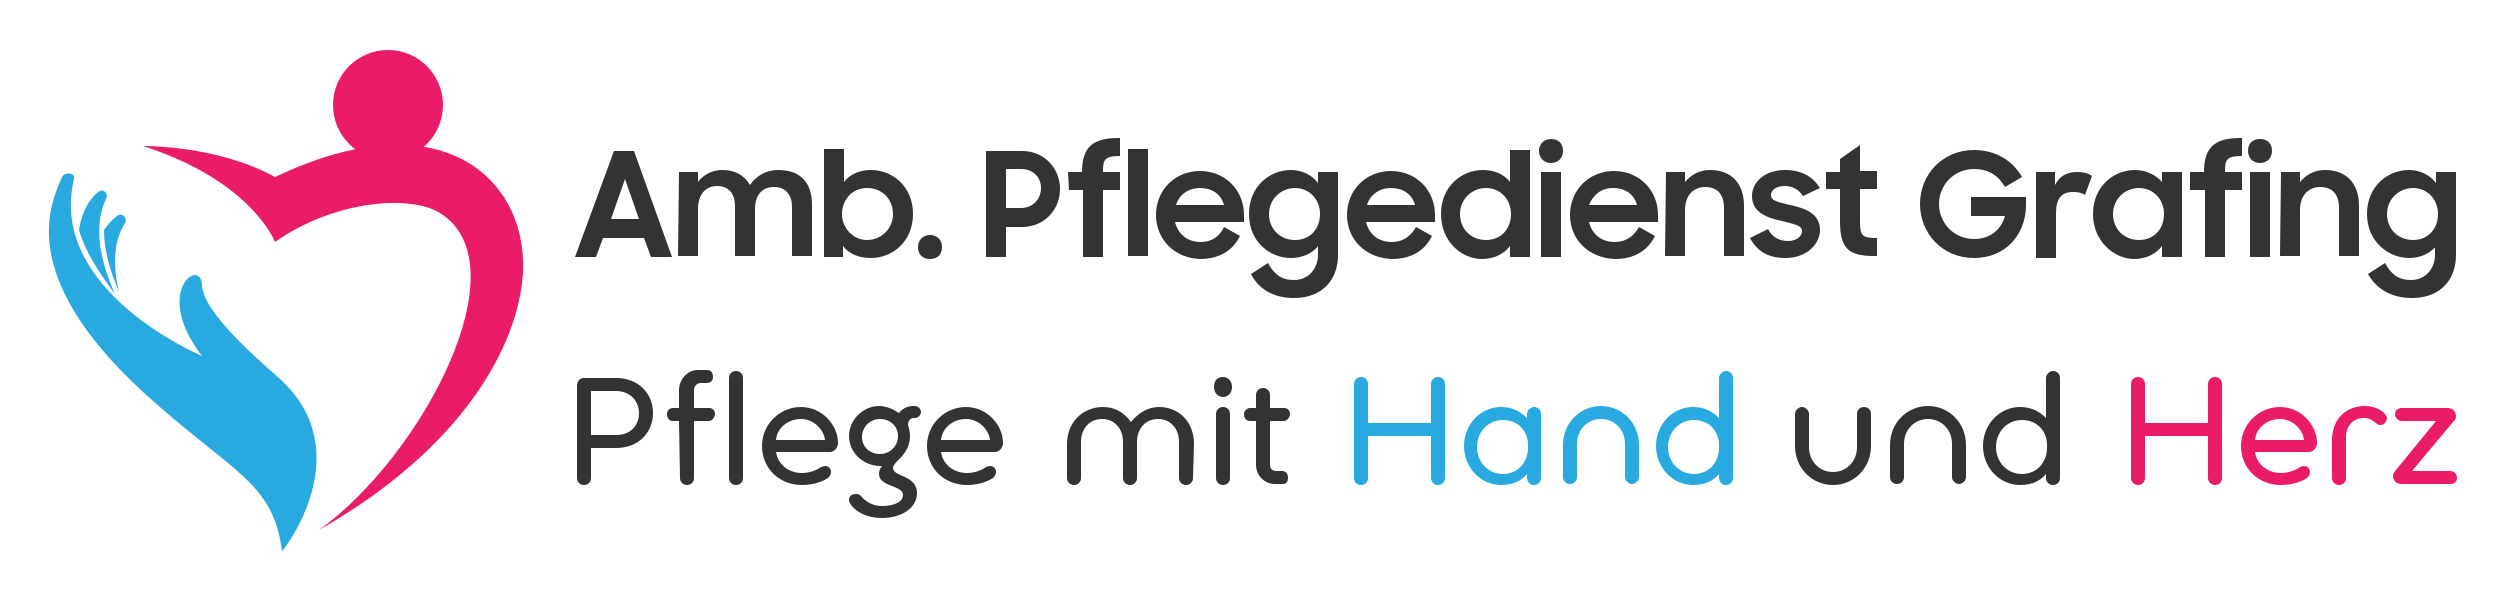
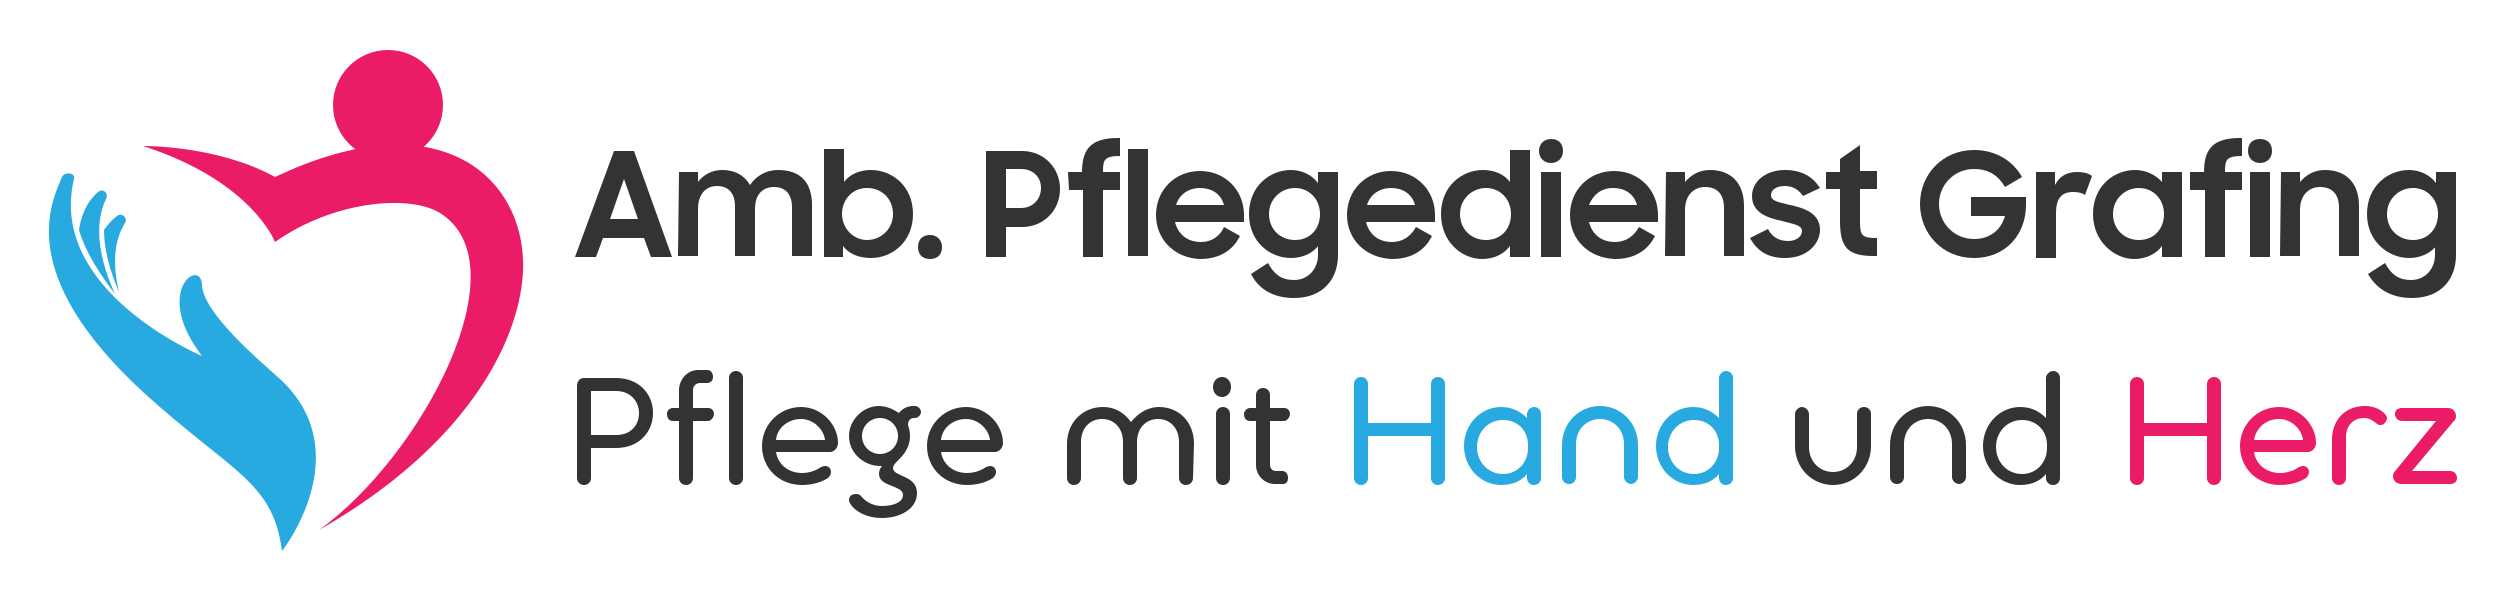
- <svg xmlns="http://www.w3.org/2000/svg" version="1.1" id="Layer_1" x="0px" y="0px" viewBox="0 0 250 60" style="enable-background:new 0 0 250 60;" xml:space="preserve">
+ <svg xmlns="http://www.w3.org/2000/svg" version="1.1" id="Layer_2_00000152241051664408936240000002155076338556541631_" x="0px" y="0px" viewBox="0 0 250 60" style="enable-background:new 0 0 250 60;" xml:space="preserve">
  <style type="text/css">
- 	.st0{fill:#28AAE1;}
- 	.st1{fill:#EA1C67;}
- 	.st2{fill:#333333;}
+ 	.st0{fill:none;}
+ 	.st1{fill:#28AAE1;}
+ 	.st2{fill:#EA1C67;}
+ 	.st3{fill:#333333;}
</style>
-   <g>
+   <g id="Layer_1-2">
    <g>
-       <path class="st0" d="M7.9,23c0.3-2,1.1-3.1,1.9-3.8c0.5-0.4,1.1,0.1,0.8,0.7c-1.3,2.7-0.6,6.2,0.9,9.5C9.9,27.3,8.5,25.1,7.9,23z" />
-       <path class="st0" d="M28,37.9c-2-1.8-7.7-6.6-7.8-9.4s-5,0.6,0,7.1c0,0-15.5-6.5-12.8-17.7c0.2-0.6-0.9-0.8-1.2-0.2    c-1.1,2.6-4.7,9.7,8.1,21.5c8.9,8.1,13,8.9,13.9,15.9C28.4,55,36,45.2,28,37.9L28,37.9z" />
-       <path class="st0" d="M10.4,23c0,2,0.6,4.1,1.5,6.2c-0.6-2.5-0.6-5,0.6-6.9c0.3-0.5-0.3-1.1-0.8-0.7C11.3,21.9,10.8,22.4,10.4,23    L10.4,23z" />
-     </g>
-     <path class="st1" d="M47.2,16.5c-4.8-3.1-11.7-2.6-19.7,1.2c-5.8-3.2-13.2-3.1-13.2-3.1c10.9,3.5,13.2,9.6,13.2,9.6   c5.8-4.1,13.4-4.8,16.5-2.9c8.3,5.2-1.8,24.3-12.1,31.7c14.4-8.2,20-18.5,20.4-25.8C52.5,22.8,50.7,18.8,47.2,16.5z" />
-     <circle class="st1" cx="38.8" cy="10.5" r="5.5" />
-   </g>
-   <g>
-     <g>
-       <path class="st2" d="M58.4,37.8h3.2c2.3,0,3.7,1.6,3.7,3.5s-1.4,3.5-3.7,3.5h-2.5v3c0,0.4-0.3,0.7-0.7,0.7s-0.7-0.3-0.7-0.7v-9.2    C57.7,38.1,58,37.8,58.4,37.8L58.4,37.8z M59.1,43.5h2.5c1.6,0,2.3-1.1,2.3-2.2s-0.8-2.2-2.3-2.2h-2.5V43.5z" />
-       <path class="st2" d="M67.9,42.1h-0.6c-0.4,0-0.6-0.3-0.6-0.7s0.3-0.6,0.6-0.6h0.6V39c0-1,0.8-2,1.9-2h0.9c0.4,0,0.6,0.3,0.6,0.7    s-0.3,0.6-0.6,0.6h-0.6c-0.4,0-0.7,0.3-0.7,0.7v1.8h1.5c0.4,0,0.6,0.3,0.6,0.6s-0.3,0.7-0.6,0.7h-1.5v5.7c0,0.4-0.3,0.7-0.7,0.7    s-0.7-0.3-0.7-0.7L67.9,42.1L67.9,42.1z" />
-       <path class="st2" d="M74.3,47.8c0,0.4-0.3,0.7-0.7,0.7s-0.7-0.3-0.7-0.7v-10c0-0.4,0.3-0.7,0.7-0.7s0.7,0.3,0.7,0.7V47.8z" />
-       <path class="st2" d="M77.6,45.2c0.2,1.3,1.3,2.1,2.6,2.1c0.8,0,1.5-0.3,1.9-0.6c0.1,0,0.2-0.1,0.4-0.1c0.4,0,0.6,0.3,0.6,0.6    c0,0.3-0.2,0.5-0.3,0.6c-0.3,0.2-1.2,0.7-2.6,0.7c-2.3,0-4-1.7-4-3.9s1.8-3.9,3.9-3.9s3.7,1.8,3.7,3.6c0,0.5-0.4,0.9-0.8,0.9    L77.6,45.2L77.6,45.2z M77.6,44h4.9c-0.1-1-1.1-2.1-2.4-2.1S77.7,42.8,77.6,44z" />
-       <path class="st2" d="M88.2,51.8c-2.2,0-3.3-1.3-3.3-1.8c0-0.4,0.3-0.6,0.7-0.6c0.3,0,0.4,0.1,0.5,0.2c0.4,0.5,1.1,1,2.1,1    c1.2,0,2.1-0.4,2.1-1.1c0-1-2.4-0.8-2.4-2.1c0-0.5,0.3-0.8,0.3-0.8s-0.1,0-0.2,0c-1.5,0-3.1-1.2-3.1-3c0-1.6,1.4-3,3-3    c0.7,0,1.4,0.3,2,0.7c0.3-0.4,0.8-0.7,1.4-0.7h0.2c0.3,0,0.6,0.3,0.6,0.6s-0.3,0.6-0.6,0.6h-0.1c-0.4,0-0.6,0.3-0.6,0.7    c0.1,0.3,0.2,0.7,0.2,1.1c0,0.9-0.4,1.5-0.7,1.9c-0.3,0.4-1,0.9-1,1.3c0,0.9,2.4,0.7,2.4,2.5C91.7,50.9,90,51.8,88.2,51.8    L88.2,51.8z M88,45.4c1,0,1.8-0.8,1.8-1.8S89,41.9,88,41.9s-1.8,0.8-1.8,1.8S87,45.4,88,45.4z" />
-       <path class="st2" d="M94.1,45.2c0.2,1.3,1.3,2.1,2.6,2.1c0.8,0,1.5-0.3,1.9-0.6c0.1,0,0.2-0.1,0.4-0.1c0.4,0,0.6,0.3,0.6,0.6    c0,0.3-0.2,0.5-0.3,0.6c-0.3,0.2-1.2,0.7-2.6,0.7c-2.3,0-4-1.7-4-3.9s1.8-3.9,3.9-3.9s3.7,1.8,3.7,3.6c0,0.5-0.4,0.9-0.8,0.9    L94.1,45.2L94.1,45.2z M94.1,44H99c-0.1-1-1.1-2.1-2.4-2.1S94.2,42.8,94.1,44z" />
-       <path class="st2" d="M119.3,47.8c0,0.4-0.3,0.7-0.7,0.7s-0.7-0.3-0.7-0.7v-3.6c0-1.4-0.9-2.3-2.1-2.3s-2.1,0.9-2.1,2.3v3.6    c0,0.4-0.3,0.7-0.7,0.7s-0.7-0.3-0.7-0.7v-3.6c0-1.4-0.9-2.3-2.1-2.3s-2.1,0.9-2.1,2.3v3.6c0,0.4-0.3,0.7-0.7,0.7    s-0.7-0.3-0.7-0.7v-3.4c0-2.2,1.6-3.7,3.6-3.7c1,0,2,0.4,2.8,1.5c0.8-1,1.8-1.5,2.8-1.5c2,0,3.5,1.5,3.5,3.7L119.3,47.8    L119.3,47.8z" />
-       <path class="st2" d="M122.3,37.7c0.5,0,0.9,0.4,0.9,1s-0.4,1-0.9,1s-0.9-0.4-0.9-1S121.7,37.7,122.3,37.7z M123,47.8    c0,0.4-0.3,0.7-0.7,0.7s-0.7-0.3-0.7-0.7v-6.4c0-0.4,0.3-0.7,0.7-0.7s0.7,0.3,0.7,0.7V47.8z" />
-       <path class="st2" d="M128.3,48.4h-0.8c-1.1,0-1.9-0.9-1.9-1.9v-4.4H125c-0.4,0-0.6-0.3-0.6-0.7c0-0.3,0.3-0.6,0.6-0.6h0.6v-1.3    c0-0.4,0.3-0.7,0.7-0.7s0.7,0.3,0.7,0.7v1.3h1.4c0.4,0,0.6,0.3,0.6,0.6s-0.3,0.7-0.6,0.7h-1.4v4.4c0,0.4,0.3,0.6,0.6,0.6h0.6    c0.4,0,0.6,0.3,0.6,0.7S128.6,48.4,128.3,48.4L128.3,48.4z" />
-       <path class="st0" d="M144.5,38.4v9.4c0,0.4-0.3,0.7-0.7,0.7s-0.7-0.3-0.7-0.7v-4.2h-6.3v4.2c0,0.4-0.3,0.7-0.7,0.7    s-0.7-0.3-0.7-0.7v-9.4c0-0.4,0.3-0.7,0.7-0.7s0.7,0.3,0.7,0.7v3.9h6.3v-3.9c0-0.4,0.3-0.7,0.7-0.7S144.5,38,144.5,38.4z" />
-       <path class="st0" d="M154.1,47.8c0,0.4-0.3,0.7-0.7,0.7s-0.7-0.3-0.7-0.7v-0.4c-0.5,0.6-1.3,1.1-2.6,1.1c-2,0-3.7-1.7-3.7-3.9    s1.7-3.9,3.7-3.9c1.2,0,2,0.5,2.6,1.1v-0.4c0-0.4,0.4-0.7,0.7-0.7c0.4,0,0.7,0.3,0.7,0.7V47.8L154.1,47.8z M152.8,44.5    c0-1.4-1-2.5-2.5-2.5s-2.6,1.2-2.6,2.7s1.1,2.7,2.6,2.7s2.5-1.2,2.5-2.6V44.5L152.8,44.5z" />
-       <path class="st0" d="M162.5,44.4c0-1.5-1.1-2.5-2.4-2.5s-2.4,1-2.4,2.5v3.3c0,0.4-0.3,0.7-0.7,0.7s-0.7-0.3-0.7-0.7v-3.2    c0-2.2,1.7-3.9,3.8-3.9s3.8,1.7,3.8,3.9v3.2c0,0.4-0.4,0.7-0.7,0.7s-0.7-0.3-0.7-0.7L162.5,44.4L162.5,44.4z" />
-       <path class="st0" d="M173.3,47.8c0,0.4-0.3,0.7-0.7,0.7s-0.7-0.3-0.7-0.7v-0.4c-0.5,0.6-1.3,1.1-2.6,1.1c-2,0-3.7-1.7-3.7-3.9    s1.7-3.9,3.7-3.9c1.2,0,2,0.5,2.6,1.1v-4c0-0.4,0.4-0.7,0.7-0.7c0.4,0,0.7,0.3,0.7,0.7V47.8L173.3,47.8z M171.9,44.5    c0-1.4-1-2.5-2.5-2.5s-2.6,1.2-2.6,2.7s1.1,2.7,2.6,2.7s2.5-1.2,2.5-2.6V44.5L171.9,44.5z" />
-       <path class="st2" d="M180.9,44.7c0,1.5,1.1,2.5,2.4,2.5s2.4-1,2.4-2.5v-3.3c0-0.4,0.3-0.7,0.7-0.7s0.7,0.3,0.7,0.7v3.2    c0,2.2-1.7,3.9-3.8,3.9s-3.8-1.7-3.8-3.9v-3.2c0-0.4,0.4-0.7,0.7-0.7s0.7,0.3,0.7,0.7L180.9,44.7L180.9,44.7z" />
-       <path class="st2" d="M195.2,44.4c0-1.5-1.1-2.5-2.4-2.5s-2.4,1-2.4,2.5v3.3c0,0.4-0.3,0.7-0.7,0.7s-0.7-0.3-0.7-0.7v-3.2    c0-2.2,1.7-3.9,3.8-3.9s3.8,1.7,3.8,3.9v3.2c0,0.4-0.4,0.7-0.7,0.7s-0.7-0.3-0.7-0.7L195.2,44.4L195.2,44.4z" />
-       <path class="st2" d="M206,47.8c0,0.4-0.3,0.7-0.7,0.7s-0.7-0.3-0.7-0.7v-0.4c-0.5,0.6-1.3,1.1-2.6,1.1c-2,0-3.7-1.7-3.7-3.9    s1.7-3.9,3.7-3.9c1.2,0,2,0.5,2.6,1.1v-4c0-0.4,0.4-0.7,0.7-0.7c0.4,0,0.7,0.3,0.7,0.7V47.8L206,47.8z M204.7,44.5    c0-1.4-1-2.5-2.5-2.5s-2.6,1.2-2.6,2.7s1.1,2.7,2.6,2.7s2.5-1.2,2.5-2.6V44.5L204.7,44.5z" />
-       <path class="st1" d="M222.2,38.4v9.4c0,0.4-0.3,0.7-0.7,0.7s-0.7-0.3-0.7-0.7v-4.2h-6.3v4.2c0,0.4-0.3,0.7-0.7,0.7    s-0.7-0.3-0.7-0.7v-9.4c0-0.4,0.3-0.7,0.7-0.7s0.7,0.3,0.7,0.7v3.9h6.3v-3.9c0-0.4,0.3-0.7,0.7-0.7S222.2,38,222.2,38.4z" />
-       <path class="st1" d="M225.5,45.2c0.2,1.3,1.3,2.1,2.6,2.1c0.8,0,1.5-0.3,1.9-0.6c0.1,0,0.2-0.1,0.4-0.1c0.4,0,0.6,0.3,0.6,0.6    c0,0.3-0.2,0.5-0.3,0.6c-0.3,0.2-1.2,0.7-2.6,0.7c-2.3,0-4-1.7-4-3.9s1.8-3.9,3.9-3.9s3.7,1.8,3.7,3.6c0,0.5-0.4,0.9-0.8,0.9    L225.5,45.2L225.5,45.2z M225.5,44h4.9c-0.1-1-1.1-2.1-2.4-2.1S225.6,42.8,225.5,44L225.5,44z" />
-       <path class="st1" d="M234.6,47.8c0,0.4-0.3,0.7-0.7,0.7s-0.7-0.3-0.7-0.7V44c0-2,1.3-3.4,3.3-3.4c0.8,0,1.5,0.3,1.9,0.7    c0.2,0.2,0.3,0.4,0.3,0.5c0,0.3-0.3,0.7-0.6,0.7c-0.2,0-0.3,0-0.5-0.2c-0.3-0.2-0.6-0.5-1.2-0.5c-1.1,0-1.8,0.8-1.8,1.9    L234.6,47.8L234.6,47.8z" />
-       <path class="st1" d="M240.2,42.1c-0.4,0-0.7-0.3-0.7-0.7s0.3-0.6,0.7-0.6h4.6c0.5,0,0.8,0.4,0.8,0.8c0,0.3-0.1,0.4-0.3,0.6    l-4.1,4.9h3.8c0.4,0,0.7,0.3,0.7,0.7s-0.3,0.6-0.7,0.6h-4.9c-0.4,0-0.8-0.3-0.8-0.8c0-0.2,0.1-0.4,0.3-0.6l4-4.9    C243.7,42.1,240.2,42.1,240.2,42.1z" />
+       <rect class="st0" width="250" height="60" />
    </g>
    <g>
-       <path class="st2" d="M61.4,15.1h2l3.8,10.6h-2.1l-0.7-1.9h-4.1l-0.7,1.9h-2.1L61.4,15.1L61.4,15.1z M61.1,21.9h2.8l-1.4-4    L61.1,21.9z" />
-       <path class="st2" d="M67.9,17.2h1.9v1c0.5-0.7,1.4-1.2,2.4-1.2c1.3,0,2.2,0.5,2.8,1.5c0.6-0.9,1.6-1.5,2.8-1.5    c2.3,0,3.4,1.3,3.4,3.5v5.1h-2v-4.9c0-1.2-0.6-2-1.8-2c-1.1,0-1.9,0.7-1.9,2.2v4.7h-2v-5c0-1.2-0.6-2-1.8-2    c-1.1,0-1.9,0.8-1.9,2.3v4.7h-2L67.9,17.2L67.9,17.2z" />
-       <path class="st2" d="M84.3,24.6v1.1h-1.9V14.9h2v3.3c0.6-0.8,1.6-1.2,2.7-1.2c2.1,0,4.2,1.6,4.2,4.4s-2.1,4.4-4.2,4.4    C85.9,25.8,84.9,25.4,84.3,24.6L84.3,24.6z M89.3,21.4c0-1.5-1.1-2.6-2.6-2.6s-2.5,1.2-2.5,2.6s1.1,2.6,2.5,2.6    S89.3,22.9,89.3,21.4z" />
-       <path class="st2" d="M93,23.5c0.7,0,1.2,0.5,1.2,1.2s-0.4,1.2-1.2,1.2s-1.2-0.5-1.2-1.2S92.3,23.5,93,23.5z" />
-       <path class="st2" d="M98.6,15.1h3.6c2.2,0,3.8,1.7,3.8,3.8s-1.6,3.8-3.8,3.8h-1.6v3h-2L98.6,15.1L98.6,15.1z M100.6,16.9v3.9h1.5    c1.2,0,2-0.9,2-2s-0.8-1.9-2-1.9H100.6z" />
-       <path class="st2" d="M106.8,17.2h1.4c0-2.4,1-3.4,3.6-3.4h0.2v1.8c-1.6,0-1.7,0.4-1.7,1.6h1.7v1.8h-1.7v6.7h-2v-6.7h-1.4    L106.8,17.2L106.8,17.2z" />
-       <path class="st2" d="M112.8,14.9h2v10.7h-2C112.8,25.7,112.8,15,112.8,14.9z" />
-       <path class="st2" d="M115.6,21.5c0-2.5,1.9-4.4,4.4-4.4s4.4,1.9,4.4,4.4v0.7h-6.9c0.3,1.2,1.2,2,2.6,2c1.1,0,1.9-0.6,2.3-1.5    l1.6,0.9c-0.7,1.4-2,2.3-4,2.3C117.4,25.8,115.6,23.9,115.6,21.5z M117.6,20.5h4.8c-0.3-1.1-1.2-1.7-2.4-1.7    S117.9,19.5,117.6,20.5L117.6,20.5z" />
-       <path class="st2" d="M131.9,24.5c-0.6,0.8-1.6,1.3-2.8,1.3c-2.1,0-4.2-1.6-4.2-4.4s2.1-4.4,4.2-4.4c1.1,0,2.1,0.5,2.7,1.3v-1.1h2    v8.3c0,2.4-1.5,4.3-4.4,4.3c-2.2,0-3.6-1-4.3-2.4l1.7-1.1c0.6,1.1,1.3,1.7,2.6,1.7c1.5,0,2.4-1.2,2.4-2.5V24.5L131.9,24.5z     M132,21.4c0-1.5-1.1-2.6-2.5-2.6s-2.6,1.1-2.6,2.6s1.1,2.6,2.6,2.6S132,22.9,132,21.4z" />
-       <path class="st2" d="M134.7,21.5c0-2.5,1.9-4.4,4.4-4.4s4.4,1.9,4.4,4.4v0.7h-6.9c0.3,1.2,1.2,2,2.6,2c1.1,0,1.9-0.6,2.4-1.5    l1.6,0.9c-0.7,1.4-2,2.3-4,2.3C136.5,25.8,134.7,23.9,134.7,21.5L134.7,21.5z M136.7,20.5h4.8c-0.3-1.1-1.2-1.7-2.4-1.7    S137,19.5,136.7,20.5L136.7,20.5z" />
-       <path class="st2" d="M144.1,21.4c0-2.8,2.1-4.4,4.2-4.4c1.1,0,2.1,0.4,2.7,1.2v-3.2h2v10.7h-2v-1.1c-0.6,0.8-1.6,1.3-2.8,1.3    C146.2,25.9,144.1,24.2,144.1,21.4L144.1,21.4z M151.1,21.4c0-1.5-1.1-2.6-2.5-2.6s-2.6,1.1-2.6,2.6s1.1,2.6,2.6,2.6    S151.1,22.9,151.1,21.4z" />
-       <path class="st2" d="M155.1,13.9c0.8,0,1.2,0.5,1.2,1.2s-0.5,1.2-1.2,1.2s-1.2-0.5-1.2-1.2S154.4,13.9,155.1,13.9z M154.1,17.2h2    v8.5h-2V17.2z" />
-       <path class="st2" d="M157,21.5c0-2.5,1.9-4.4,4.4-4.4s4.4,1.9,4.4,4.4v0.7h-6.9c0.3,1.2,1.2,2,2.6,2c1.1,0,1.9-0.6,2.4-1.5    l1.6,0.9c-0.7,1.4-2,2.3-4,2.3C158.8,25.8,157,23.9,157,21.5L157,21.5z M158.9,20.5h4.8c-0.3-1.1-1.2-1.7-2.4-1.7    S159.3,19.5,158.9,20.5L158.9,20.5z" />
-       <path class="st2" d="M166.6,17.2h1.9v1c0.6-0.7,1.4-1.2,2.5-1.2c2.1,0,3.4,1.3,3.4,3.6v5h-2v-4.8c0-1.3-0.6-2.1-1.9-2.1    c-1.1,0-2,0.8-2,2.3v4.6h-2L166.6,17.2L166.6,17.2z" />
-       <path class="st2" d="M175,23.8l1.8-0.9c0.4,0.8,1.1,1.2,2,1.2s1.4-0.5,1.4-1c0-0.6-0.9-0.7-2-1c-1.4-0.3-3-0.8-3-2.5    c0-1.4,1.3-2.6,3.3-2.6c1.7,0,2.8,0.7,3.5,1.8l-1.7,0.8c-0.4-0.6-1-1-1.8-1c-0.9,0-1.4,0.4-1.4,0.9c0,0.6,0.7,0.7,1.9,1    c1.4,0.3,3,0.8,3,2.5c0,1.2-1.1,2.8-3.5,2.8C176.8,25.8,175.7,25.1,175,23.8L175,23.8z" />
-       <path class="st2" d="M182.6,17.2h1.4v-1.3l2-1.4v2.6h1.7v1.8h-1.7v3.2c0,1.5,0.2,1.7,1.7,1.7v1.8h-0.3c-2.6,0-3.4-0.8-3.4-3.5    v-3.2h-1.4V17.2z" />
-       <path class="st2" d="M192,20.4c0-3,2.3-5.4,5.4-5.4c2.2,0,3.9,1.1,4.8,2.7l-1.7,1c-0.7-1.2-1.7-1.8-3.1-1.8c-2,0-3.5,1.6-3.5,3.5    s1.5,3.5,3.5,3.5c1.6,0,2.7-0.9,3.1-2.3h-3.4v-1.9h5.5v0.8c0,2.9-2,5.3-5.2,5.3S192,23.3,192,20.4L192,20.4z" />
-       <path class="st2" d="M203.6,17.2h1.9v1.3c0.4-0.8,1.1-1.3,2.2-1.3c0.6,0,1.1,0.1,1.5,0.4l-0.7,1.9c-0.3-0.2-0.6-0.3-1.2-0.3    c-1.1,0-1.7,0.6-1.7,2.1v4.5h-2L203.6,17.2L203.6,17.2z" />
-       <path class="st2" d="M209.3,21.4c0-2.8,2.1-4.4,4.2-4.4c1.1,0,2.1,0.5,2.7,1.2v-1h2v8.5h-2v-1.1c-0.6,0.8-1.6,1.3-2.8,1.3    C211.5,25.9,209.3,24.2,209.3,21.4L209.3,21.4z M216.4,21.4c0-1.5-1.1-2.6-2.5-2.6s-2.6,1.1-2.6,2.6s1.1,2.6,2.6,2.6    S216.4,22.9,216.4,21.4z" />
-       <path class="st2" d="M219,17.2h1.4c0-2.4,1-3.4,3.6-3.4h0.2v1.8c-1.6,0-1.7,0.4-1.7,1.6h1.7v1.8h-1.7v6.7h-2v-6.7H219L219,17.2    L219,17.2z" />
-       <path class="st2" d="M226,13.9c0.8,0,1.2,0.5,1.2,1.2s-0.5,1.2-1.2,1.2s-1.2-0.5-1.2-1.2S225.2,13.9,226,13.9z M225,17.2h2v8.5h-2    V17.2z" />
-       <path class="st2" d="M228.1,17.2h1.9v1c0.6-0.7,1.4-1.2,2.5-1.2c2.1,0,3.4,1.3,3.4,3.6v5h-2v-4.8c0-1.3-0.6-2.1-1.9-2.1    c-1.1,0-2,0.8-2,2.3v4.6h-2L228.1,17.2L228.1,17.2z" />
-       <path class="st2" d="M243.7,24.5c-0.6,0.8-1.6,1.3-2.8,1.3c-2,0-4.2-1.6-4.2-4.4s2.1-4.4,4.2-4.4c1.1,0,2.1,0.5,2.7,1.3v-1.1h2    v8.3c0,2.4-1.5,4.3-4.4,4.3c-2.2,0-3.6-1-4.4-2.4l1.7-1.1c0.6,1.1,1.3,1.7,2.6,1.7c1.5,0,2.4-1.2,2.4-2.5V24.5L243.7,24.5z     M243.8,21.4c0-1.5-1.1-2.6-2.5-2.6s-2.6,1.1-2.6,2.6s1.1,2.6,2.6,2.6S243.8,22.9,243.8,21.4z" />
+       <g>
+         <path class="st1" d="M7.9,23c0.3-2,1.1-3.1,1.9-3.8c0.5-0.4,1.1,0.1,0.8,0.7c-1.3,2.7-0.6,6.2,0.9,9.5C9.9,27.3,8.5,25.1,7.9,23z     " />
+         <path class="st1" d="M28,37.9c-2-1.8-7.7-6.6-7.8-9.4s-5,0.6,0,7.1c0,0-15.5-6.5-12.8-17.7c0.2-0.6-0.9-0.8-1.2-0.2     c-1.1,2.6-4.7,9.7,8.1,21.5c8.9,8.1,13,8.9,13.9,15.9C28.3,55,35.9,45.2,28,37.9L28,37.9z" />
+         <path class="st1" d="M10.4,23c0,2,0.6,4.1,1.5,6.2c-0.6-2.5-0.6-5,0.6-6.9c0.3-0.5-0.3-1.1-0.8-0.7C11.3,21.9,10.8,22.4,10.4,23     L10.4,23z" />
+       </g>
+       <path class="st2" d="M47.2,16.5c-4.8-3.1-11.7-2.6-19.7,1.2c-5.8-3.2-13.2-3.1-13.2-3.1c10.9,3.5,13.2,9.6,13.2,9.6    c5.8-4.1,13.4-4.8,16.5-2.9c8.3,5.2-1.8,24.3-12.1,31.7c14.4-8.2,20-18.5,20.4-25.8C52.5,22.8,50.7,18.8,47.2,16.5z" />
+       <circle class="st2" cx="38.8" cy="10.5" r="5.5" />
+     </g>
+     <g>
+       <g>
+         <path class="st3" d="M58.4,37.8h3.2c2.3,0,3.7,1.6,3.7,3.5s-1.4,3.5-3.7,3.5h-2.5v3c0,0.4-0.3,0.7-0.7,0.7s-0.7-0.3-0.7-0.7v-9.2     C57.7,38.1,58,37.8,58.4,37.8L58.4,37.8z M59.1,43.5h2.5c1.6,0,2.3-1.1,2.3-2.2s-0.8-2.2-2.3-2.2h-2.5V43.5z" />
+         <path class="st3" d="M67.9,42.1h-0.6c-0.4,0-0.6-0.3-0.6-0.7s0.3-0.6,0.6-0.6h0.6V39c0-1,0.8-2,1.9-2h0.9c0.4,0,0.6,0.3,0.6,0.7     s-0.3,0.6-0.6,0.6H70c-0.4,0-0.7,0.3-0.7,0.7v1.8h1.5c0.4,0,0.6,0.3,0.6,0.6s-0.3,0.7-0.6,0.7h-1.5v5.7c0,0.4-0.3,0.7-0.7,0.7     s-0.7-0.3-0.7-0.7L67.9,42.1L67.9,42.1z" />
+         <path class="st3" d="M74.3,47.8c0,0.4-0.3,0.7-0.7,0.7s-0.7-0.3-0.7-0.7v-10c0-0.4,0.3-0.7,0.7-0.7s0.7,0.3,0.7,0.7V47.8z" />
+         <path class="st3" d="M77.6,45.2c0.2,1.3,1.3,2.1,2.6,2.1c0.8,0,1.5-0.3,1.9-0.6c0.1,0,0.2-0.1,0.4-0.1c0.4,0,0.6,0.3,0.6,0.6     c0,0.3-0.2,0.5-0.3,0.6c-0.3,0.2-1.2,0.7-2.6,0.7c-2.3,0-4-1.7-4-3.9s1.8-3.9,3.9-3.9s3.7,1.8,3.7,3.6c0,0.5-0.4,0.9-0.8,0.9     L77.6,45.2L77.6,45.2z M77.6,44h4.9c-0.1-1-1.1-2.1-2.4-2.1S77.7,42.8,77.6,44z" />
+         <path class="st3" d="M88.2,51.8c-2.2,0-3.3-1.3-3.3-1.8c0-0.4,0.3-0.6,0.7-0.6c0.3,0,0.4,0.1,0.5,0.2c0.4,0.5,1.1,1,2.1,1     c1.2,0,2.1-0.4,2.1-1.1c0-1-2.4-0.8-2.4-2.1c0-0.5,0.3-0.8,0.3-0.8s-0.1,0-0.2,0c-1.5,0-3.1-1.2-3.1-3c0-1.6,1.4-3,3-3     c0.7,0,1.4,0.3,2,0.7c0.3-0.4,0.8-0.7,1.4-0.7h0.2c0.3,0,0.6,0.3,0.6,0.6s-0.3,0.6-0.6,0.6h-0.1c-0.4,0-0.6,0.3-0.6,0.7     c0.1,0.3,0.2,0.7,0.2,1.1c0,0.9-0.4,1.5-0.7,1.9c-0.3,0.4-1,0.9-1,1.3c0,0.9,2.4,0.7,2.4,2.5C91.7,50.9,90,51.8,88.2,51.8     L88.2,51.8z M88,45.4c1,0,1.8-0.8,1.8-1.8s-0.8-1.8-1.8-1.8s-1.8,0.8-1.8,1.8S87,45.4,88,45.4z" />
+         <path class="st3" d="M94.1,45.2c0.2,1.3,1.3,2.1,2.6,2.1c0.8,0,1.5-0.3,1.9-0.6c0.1,0,0.2-0.1,0.4-0.1c0.4,0,0.6,0.3,0.6,0.6     c0,0.3-0.2,0.5-0.3,0.6c-0.3,0.2-1.2,0.7-2.6,0.7c-2.3,0-4-1.7-4-3.9s1.8-3.9,3.9-3.9s3.7,1.8,3.7,3.6c0,0.5-0.4,0.9-0.8,0.9     L94.1,45.2L94.1,45.2z M94.1,44H99c-0.1-1-1.1-2.1-2.4-2.1S94.2,42.8,94.1,44z" />
+         <path class="st3" d="M119.3,47.8c0,0.4-0.3,0.7-0.7,0.7s-0.7-0.3-0.7-0.7v-3.6c0-1.4-0.9-2.3-2.1-2.3s-2.1,0.9-2.1,2.3v3.6     c0,0.4-0.3,0.7-0.7,0.7s-0.7-0.3-0.7-0.7v-3.6c0-1.4-0.9-2.3-2.1-2.3s-2.1,0.9-2.1,2.3v3.6c0,0.4-0.3,0.7-0.7,0.7     s-0.7-0.3-0.7-0.7v-3.4c0-2.2,1.6-3.7,3.6-3.7c1,0,2,0.4,2.8,1.5c0.8-1,1.8-1.5,2.8-1.5c2,0,3.5,1.5,3.5,3.7L119.3,47.8     L119.3,47.8z" />
+         <path class="st3" d="M122.2,37.7c0.5,0,0.9,0.4,0.9,1s-0.4,1-0.9,1s-0.9-0.4-0.9-1S121.7,37.7,122.2,37.7z M123,47.8     c0,0.4-0.3,0.7-0.7,0.7s-0.7-0.3-0.7-0.7v-6.4c0-0.4,0.3-0.7,0.7-0.7s0.7,0.3,0.7,0.7V47.8z" />
+         <path class="st3" d="M128.3,48.4h-0.8c-1.1,0-1.9-0.9-1.9-1.9v-4.4H125c-0.4,0-0.6-0.3-0.6-0.7c0-0.3,0.3-0.6,0.6-0.6h0.6v-1.3     c0-0.4,0.3-0.7,0.7-0.7s0.7,0.3,0.7,0.7v1.3h1.4c0.4,0,0.6,0.3,0.6,0.6s-0.3,0.7-0.6,0.7h-1.4v4.4c0,0.4,0.3,0.6,0.6,0.6h0.6     c0.4,0,0.6,0.3,0.6,0.7S128.6,48.4,128.3,48.4L128.3,48.4z" />
+         <path class="st1" d="M144.5,38.4v9.4c0,0.4-0.3,0.7-0.7,0.7s-0.7-0.3-0.7-0.7v-4.2h-6.3v4.2c0,0.4-0.3,0.7-0.7,0.7     s-0.7-0.3-0.7-0.7v-9.4c0-0.4,0.3-0.7,0.7-0.7s0.7,0.3,0.7,0.7v3.9h6.3v-3.9c0-0.4,0.3-0.7,0.7-0.7S144.5,38,144.5,38.4z" />
+         <path class="st1" d="M154.1,47.8c0,0.4-0.3,0.7-0.7,0.7s-0.7-0.3-0.7-0.7v-0.4c-0.5,0.6-1.3,1.1-2.6,1.1c-2,0-3.7-1.7-3.7-3.9     s1.7-3.9,3.7-3.9c1.2,0,2,0.5,2.6,1.1v-0.4c0-0.4,0.4-0.7,0.7-0.7c0.4,0,0.7,0.3,0.7,0.7V47.8L154.1,47.8z M152.8,44.5     c0-1.4-1-2.5-2.5-2.5s-2.6,1.2-2.6,2.7s1.1,2.7,2.6,2.7s2.5-1.2,2.5-2.6V44.5L152.8,44.5z" />
+         <path class="st1" d="M162.4,44.4c0-1.5-1.1-2.5-2.4-2.5s-2.4,1-2.4,2.5v3.3c0,0.4-0.3,0.7-0.7,0.7s-0.7-0.3-0.7-0.7v-3.2     c0-2.2,1.7-3.9,3.8-3.9s3.8,1.7,3.8,3.9v3.2c0,0.4-0.4,0.7-0.7,0.7s-0.7-0.3-0.7-0.7L162.4,44.4L162.4,44.4z" />
+         <path class="st1" d="M173.3,47.8c0,0.4-0.3,0.7-0.7,0.7s-0.7-0.3-0.7-0.7v-0.4c-0.5,0.6-1.3,1.1-2.6,1.1c-2,0-3.7-1.7-3.7-3.9     s1.7-3.9,3.7-3.9c1.2,0,2,0.5,2.6,1.1v-4c0-0.4,0.4-0.7,0.7-0.7c0.4,0,0.7,0.3,0.7,0.7V47.8L173.3,47.8z M171.9,44.5     c0-1.4-1-2.5-2.5-2.5s-2.6,1.2-2.6,2.7s1.1,2.7,2.6,2.7s2.5-1.2,2.5-2.6V44.5L171.9,44.5z" />
+         <path class="st3" d="M180.9,44.7c0,1.5,1.1,2.5,2.4,2.5s2.4-1,2.4-2.5v-3.3c0-0.4,0.3-0.7,0.7-0.7s0.7,0.3,0.7,0.7v3.2     c0,2.2-1.7,3.9-3.8,3.9s-3.8-1.7-3.8-3.9v-3.2c0-0.4,0.4-0.7,0.7-0.7s0.7,0.3,0.7,0.7L180.9,44.7L180.9,44.7z" />
+         <path class="st3" d="M195.2,44.4c0-1.5-1.1-2.5-2.4-2.5s-2.4,1-2.4,2.5v3.3c0,0.4-0.3,0.7-0.7,0.7s-0.7-0.3-0.7-0.7v-3.2     c0-2.2,1.7-3.9,3.8-3.9s3.8,1.7,3.8,3.9v3.2c0,0.4-0.4,0.7-0.7,0.7s-0.7-0.3-0.7-0.7L195.2,44.4L195.2,44.4z" />
+         <path class="st3" d="M206,47.8c0,0.4-0.3,0.7-0.7,0.7s-0.7-0.3-0.7-0.7v-0.4c-0.5,0.6-1.3,1.1-2.6,1.1c-2,0-3.7-1.7-3.7-3.9     s1.7-3.9,3.7-3.9c1.2,0,2,0.5,2.6,1.1v-4c0-0.4,0.4-0.7,0.7-0.7c0.4,0,0.7,0.3,0.7,0.7V47.8L206,47.8z M204.7,44.5     c0-1.4-1-2.5-2.5-2.5s-2.6,1.2-2.6,2.7s1.1,2.7,2.6,2.7s2.5-1.2,2.5-2.6V44.5L204.7,44.5z" />
+         <path class="st2" d="M222.1,38.4v9.4c0,0.4-0.3,0.7-0.7,0.7s-0.7-0.3-0.7-0.7v-4.2h-6.3v4.2c0,0.4-0.3,0.7-0.7,0.7     s-0.7-0.3-0.7-0.7v-9.4c0-0.4,0.3-0.7,0.7-0.7s0.7,0.3,0.7,0.7v3.9h6.3v-3.9c0-0.4,0.3-0.7,0.7-0.7S222.1,38,222.1,38.4z" />
+         <path class="st2" d="M225.4,45.2c0.2,1.3,1.3,2.1,2.6,2.1c0.8,0,1.5-0.3,1.9-0.6c0.1,0,0.2-0.1,0.4-0.1c0.4,0,0.6,0.3,0.6,0.6     c0,0.3-0.2,0.5-0.3,0.6c-0.3,0.2-1.2,0.7-2.6,0.7c-2.3,0-4-1.7-4-3.9s1.8-3.9,3.9-3.9s3.7,1.8,3.7,3.6c0,0.5-0.4,0.9-0.8,0.9     L225.4,45.2L225.4,45.2z M225.4,44h4.9c-0.1-1-1.1-2.1-2.4-2.1S225.6,42.8,225.4,44L225.4,44z" />
+         <path class="st2" d="M234.6,47.8c0,0.4-0.3,0.7-0.7,0.7s-0.7-0.3-0.7-0.7V44c0-2,1.3-3.4,3.3-3.4c0.8,0,1.5,0.3,1.9,0.7     c0.2,0.2,0.3,0.4,0.3,0.5c0,0.3-0.3,0.7-0.6,0.7c-0.2,0-0.3,0-0.5-0.2c-0.3-0.2-0.6-0.5-1.2-0.5c-1.1,0-1.8,0.8-1.8,1.9     L234.6,47.8L234.6,47.8z" />
+         <path class="st2" d="M240.2,42.1c-0.4,0-0.7-0.3-0.7-0.7s0.3-0.6,0.7-0.6h4.6c0.5,0,0.8,0.4,0.8,0.8c0,0.3-0.1,0.4-0.3,0.6     l-4.1,4.9h3.8c0.4,0,0.7,0.3,0.7,0.7s-0.3,0.6-0.7,0.6h-4.9c-0.4,0-0.8-0.3-0.8-0.8c0-0.2,0.1-0.4,0.3-0.6l4-4.9     C243.7,42.1,240.2,42.1,240.2,42.1z" />
+       </g>
+       <g>
+         <path class="st3" d="M61.4,15.1h2l3.8,10.6h-2.1l-0.7-1.9h-4.1l-0.7,1.9h-2.1L61.4,15.1L61.4,15.1z M61,21.9h2.8l-1.4-4L61,21.9z     " />
+         <path class="st3" d="M67.9,17.2h1.9v1c0.5-0.7,1.4-1.2,2.4-1.2c1.3,0,2.2,0.5,2.8,1.5c0.6-0.9,1.6-1.5,2.8-1.5     c2.3,0,3.4,1.3,3.4,3.5v5.1h-2v-4.9c0-1.2-0.6-2-1.8-2c-1.1,0-1.9,0.7-1.9,2.2v4.7h-2v-5c0-1.2-0.6-2-1.8-2     c-1.1,0-1.9,0.8-1.9,2.3v4.7h-2L67.9,17.2L67.9,17.2z" />
+         <path class="st3" d="M84.3,24.6v1.1h-1.9V14.9h2v3.3c0.6-0.8,1.6-1.2,2.7-1.2c2.1,0,4.2,1.6,4.2,4.4s-2.1,4.4-4.2,4.4     C85.9,25.8,84.9,25.4,84.3,24.6L84.3,24.6z M89.3,21.4c0-1.5-1.1-2.6-2.6-2.6s-2.5,1.2-2.5,2.6s1.1,2.6,2.5,2.6     S89.3,22.9,89.3,21.4z" />
+         <path class="st3" d="M93,23.5c0.7,0,1.2,0.5,1.2,1.2s-0.4,1.2-1.2,1.2s-1.2-0.5-1.2-1.2S92.2,23.5,93,23.5z" />
+         <path class="st3" d="M98.6,15.1h3.6c2.2,0,3.8,1.7,3.8,3.8s-1.6,3.8-3.8,3.8h-1.6v3h-2L98.6,15.1L98.6,15.1z M100.6,16.9v3.9h1.5     c1.2,0,2-0.9,2-2s-0.8-1.9-2-1.9H100.6z" />
+         <path class="st3" d="M106.8,17.2h1.4c0-2.4,1-3.4,3.6-3.4h0.2v1.8c-1.6,0-1.7,0.4-1.7,1.6h1.7v1.8h-1.7v6.7h-2v-6.7h-1.4     L106.8,17.2L106.8,17.2z" />
+         <path class="st3" d="M112.8,14.9h2v10.7h-2C112.8,25.7,112.8,15,112.8,14.9z" />
+         <path class="st3" d="M115.6,21.5c0-2.5,1.9-4.4,4.4-4.4s4.4,1.9,4.4,4.4v0.7h-6.9c0.3,1.2,1.2,2,2.6,2c1.1,0,1.9-0.6,2.3-1.5     l1.6,0.9c-0.7,1.4-2,2.3-4,2.3C117.4,25.8,115.6,23.9,115.6,21.5z M117.6,20.5h4.8c-0.3-1.1-1.2-1.7-2.4-1.7     S117.9,19.5,117.6,20.5L117.6,20.5z" />
+         <path class="st3" d="M131.9,24.5c-0.6,0.8-1.6,1.3-2.8,1.3c-2.1,0-4.2-1.6-4.2-4.4s2.1-4.4,4.2-4.4c1.1,0,2.1,0.5,2.7,1.3v-1.1h2     v8.3c0,2.4-1.5,4.3-4.4,4.3c-2.2,0-3.6-1-4.3-2.4l1.7-1.1c0.6,1.1,1.3,1.7,2.6,1.7c1.5,0,2.4-1.2,2.4-2.5V24.5L131.9,24.5z      M132,21.4c0-1.5-1.1-2.6-2.5-2.6s-2.6,1.1-2.6,2.6s1.1,2.6,2.6,2.6S132,22.9,132,21.4z" />
+         <path class="st3" d="M134.7,21.5c0-2.5,1.9-4.4,4.4-4.4s4.4,1.9,4.4,4.4v0.7h-6.9c0.3,1.2,1.2,2,2.6,2c1.1,0,1.9-0.6,2.4-1.5     l1.6,0.9c-0.7,1.4-2,2.3-4,2.3C136.5,25.8,134.7,23.9,134.7,21.5L134.7,21.5z M136.7,20.5h4.8c-0.3-1.1-1.2-1.7-2.4-1.7     S137,19.5,136.7,20.5L136.7,20.5z" />
+         <path class="st3" d="M144.1,21.4c0-2.8,2.1-4.4,4.2-4.4c1.1,0,2.1,0.4,2.7,1.2v-3.2h2v10.7h-2v-1.1c-0.6,0.8-1.6,1.3-2.8,1.3     C146.2,25.9,144.1,24.2,144.1,21.4L144.1,21.4z M151.1,21.4c0-1.5-1.1-2.6-2.5-2.6s-2.6,1.1-2.6,2.6s1.1,2.6,2.6,2.6     S151.1,22.9,151.1,21.4z" />
+         <path class="st3" d="M155.1,13.9c0.8,0,1.2,0.5,1.2,1.2s-0.5,1.2-1.2,1.2s-1.2-0.5-1.2-1.2S154.4,13.9,155.1,13.9z M154.1,17.2h2     v8.5h-2V17.2z" />
+         <path class="st3" d="M157,21.5c0-2.5,1.9-4.4,4.4-4.4s4.4,1.9,4.4,4.4v0.7h-6.9c0.3,1.2,1.2,2,2.6,2c1.1,0,1.9-0.6,2.4-1.5     l1.6,0.9c-0.7,1.4-2,2.3-4,2.3C158.8,25.8,157,23.9,157,21.5L157,21.5z M158.9,20.5h4.8c-0.3-1.1-1.2-1.7-2.4-1.7     S159.3,19.5,158.9,20.5L158.9,20.5z" />
+         <path class="st3" d="M166.6,17.2h1.9v1c0.6-0.7,1.4-1.2,2.5-1.2c2.1,0,3.4,1.3,3.4,3.6v5h-2v-4.8c0-1.3-0.6-2.1-1.9-2.1     c-1.1,0-2,0.8-2,2.3v4.6h-2L166.6,17.2L166.6,17.2z" />
+         <path class="st3" d="M175,23.8l1.8-0.9c0.4,0.8,1.1,1.2,2,1.2s1.4-0.5,1.4-1c0-0.6-0.9-0.7-2-1c-1.4-0.3-3-0.8-3-2.5     c0-1.4,1.3-2.6,3.3-2.6c1.7,0,2.8,0.7,3.5,1.8l-1.7,0.8c-0.4-0.6-1-1-1.8-1c-0.9,0-1.4,0.4-1.4,0.9c0,0.6,0.7,0.7,1.9,1     c1.4,0.3,3,0.8,3,2.5c0,1.2-1.1,2.8-3.5,2.8C176.8,25.8,175.7,25.1,175,23.8L175,23.8z" />
+         <path class="st3" d="M182.6,17.2h1.4v-1.3l2-1.4v2.6h1.7v1.8h-1.7v3.2c0,1.5,0.2,1.7,1.7,1.7v1.8h-0.3c-2.6,0-3.4-0.8-3.4-3.5     v-3.2h-1.4V17.2z" />
+         <path class="st3" d="M192,20.4c0-3,2.3-5.4,5.4-5.4c2.2,0,3.9,1.1,4.8,2.7l-1.7,1c-0.7-1.2-1.7-1.8-3.1-1.8c-2,0-3.5,1.6-3.5,3.5     s1.5,3.5,3.5,3.5c1.6,0,2.7-0.9,3.1-2.3h-3.4v-1.9h5.5v0.8c0,2.9-2,5.3-5.2,5.3S192,23.3,192,20.4L192,20.4z" />
+         <path class="st3" d="M203.6,17.2h1.9v1.3c0.4-0.8,1.1-1.3,2.2-1.3c0.6,0,1.1,0.1,1.5,0.4l-0.7,1.9c-0.3-0.2-0.6-0.3-1.2-0.3     c-1.1,0-1.7,0.6-1.7,2.1v4.5h-2L203.6,17.2L203.6,17.2z" />
+         <path class="st3" d="M209.3,21.4c0-2.8,2.1-4.4,4.2-4.4c1.1,0,2.1,0.5,2.7,1.2v-1h2v8.5h-2v-1.1c-0.6,0.8-1.6,1.3-2.8,1.3     C211.5,25.9,209.3,24.2,209.3,21.4L209.3,21.4z M216.4,21.4c0-1.5-1.1-2.6-2.5-2.6s-2.6,1.1-2.6,2.6s1.1,2.6,2.6,2.6     S216.4,22.9,216.4,21.4z" />
+         <path class="st3" d="M219,17.2h1.4c0-2.4,1-3.4,3.6-3.4h0.2v1.8c-1.6,0-1.7,0.4-1.7,1.6h1.7v1.8h-1.7v6.7h-2v-6.7H219L219,17.2     L219,17.2z" />
+         <path class="st3" d="M226,13.9c0.8,0,1.2,0.5,1.2,1.2s-0.5,1.2-1.2,1.2s-1.2-0.5-1.2-1.2S225.2,13.9,226,13.9z M225,17.2h2v8.5     h-2V17.2z" />
+         <path class="st3" d="M228.1,17.2h1.9v1c0.6-0.7,1.4-1.2,2.5-1.2c2.1,0,3.4,1.3,3.4,3.6v5h-2v-4.8c0-1.3-0.6-2.1-1.9-2.1     c-1.1,0-2,0.8-2,2.3v4.6h-2L228.1,17.2L228.1,17.2z" />
+         <path class="st3" d="M243.7,24.5c-0.6,0.8-1.6,1.3-2.8,1.3c-2,0-4.2-1.6-4.2-4.4s2.1-4.4,4.2-4.4c1.1,0,2.1,0.5,2.7,1.3v-1.1h2     v8.3c0,2.4-1.5,4.3-4.4,4.3c-2.2,0-3.6-1-4.4-2.4l1.7-1.1c0.6,1.1,1.3,1.7,2.6,1.7c1.5,0,2.4-1.2,2.4-2.5V24.5L243.7,24.5z      M243.8,21.4c0-1.5-1.1-2.6-2.5-2.6s-2.6,1.1-2.6,2.6s1.1,2.6,2.6,2.6S243.8,22.9,243.8,21.4z" />
+       </g>
    </g>
  </g>
</svg>
